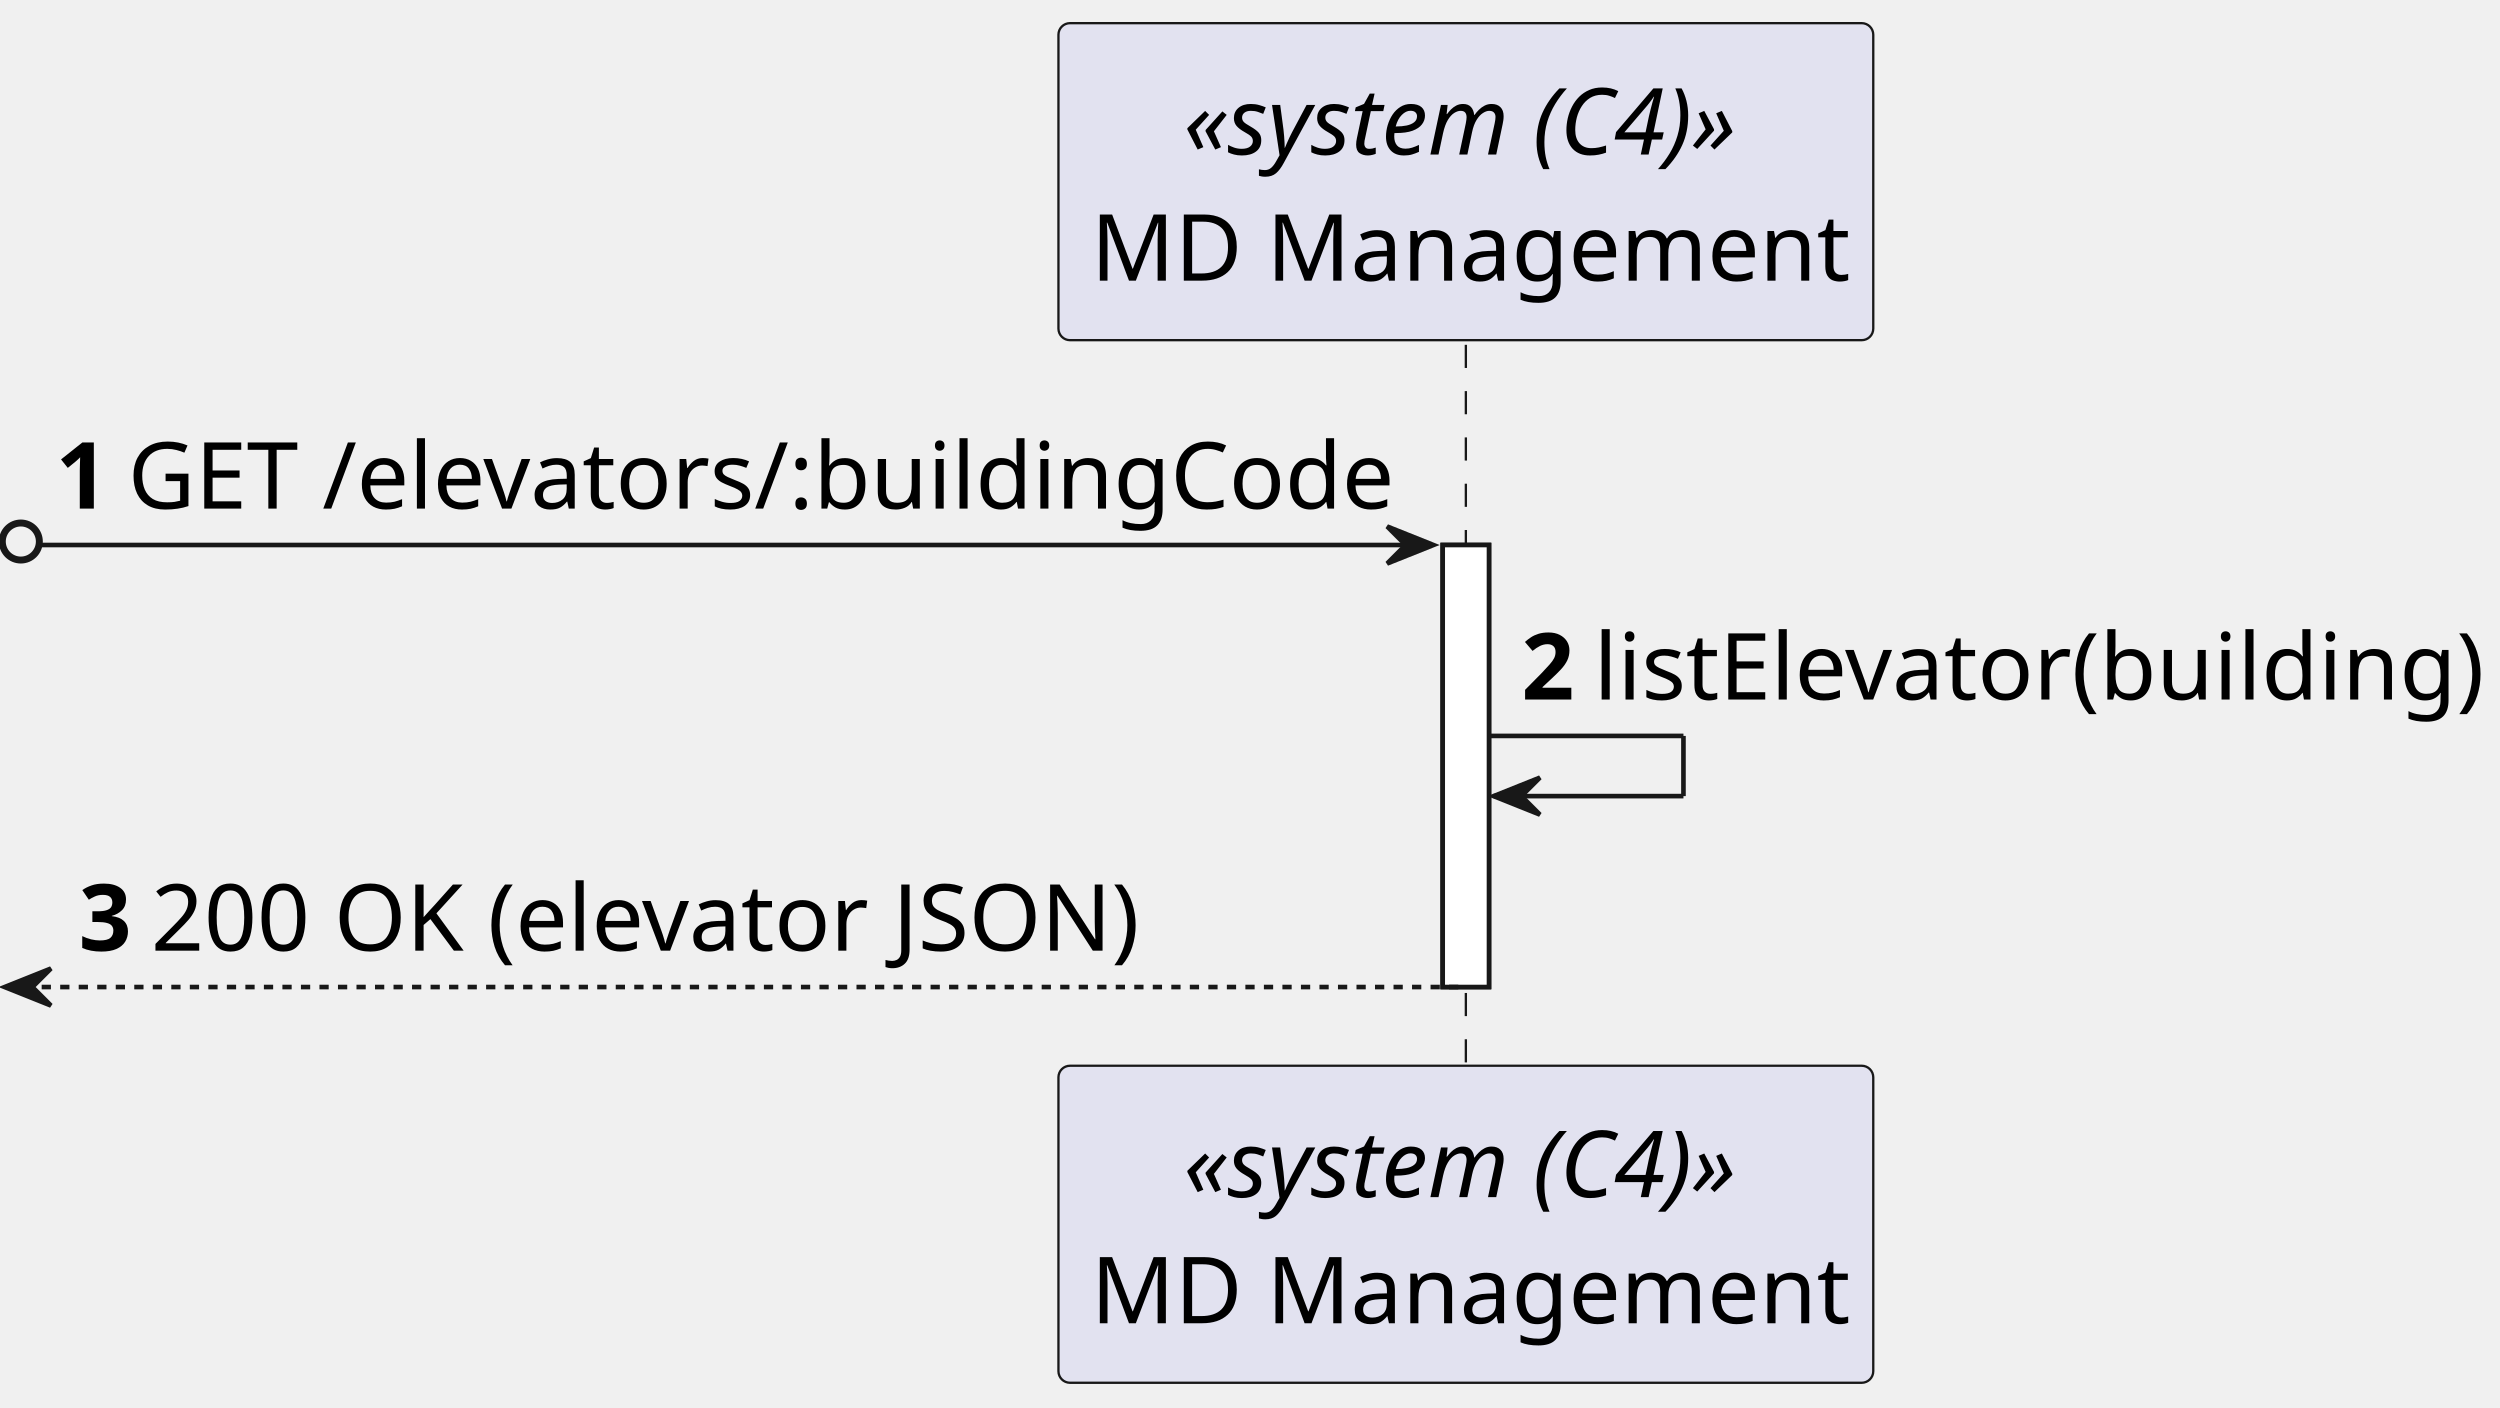
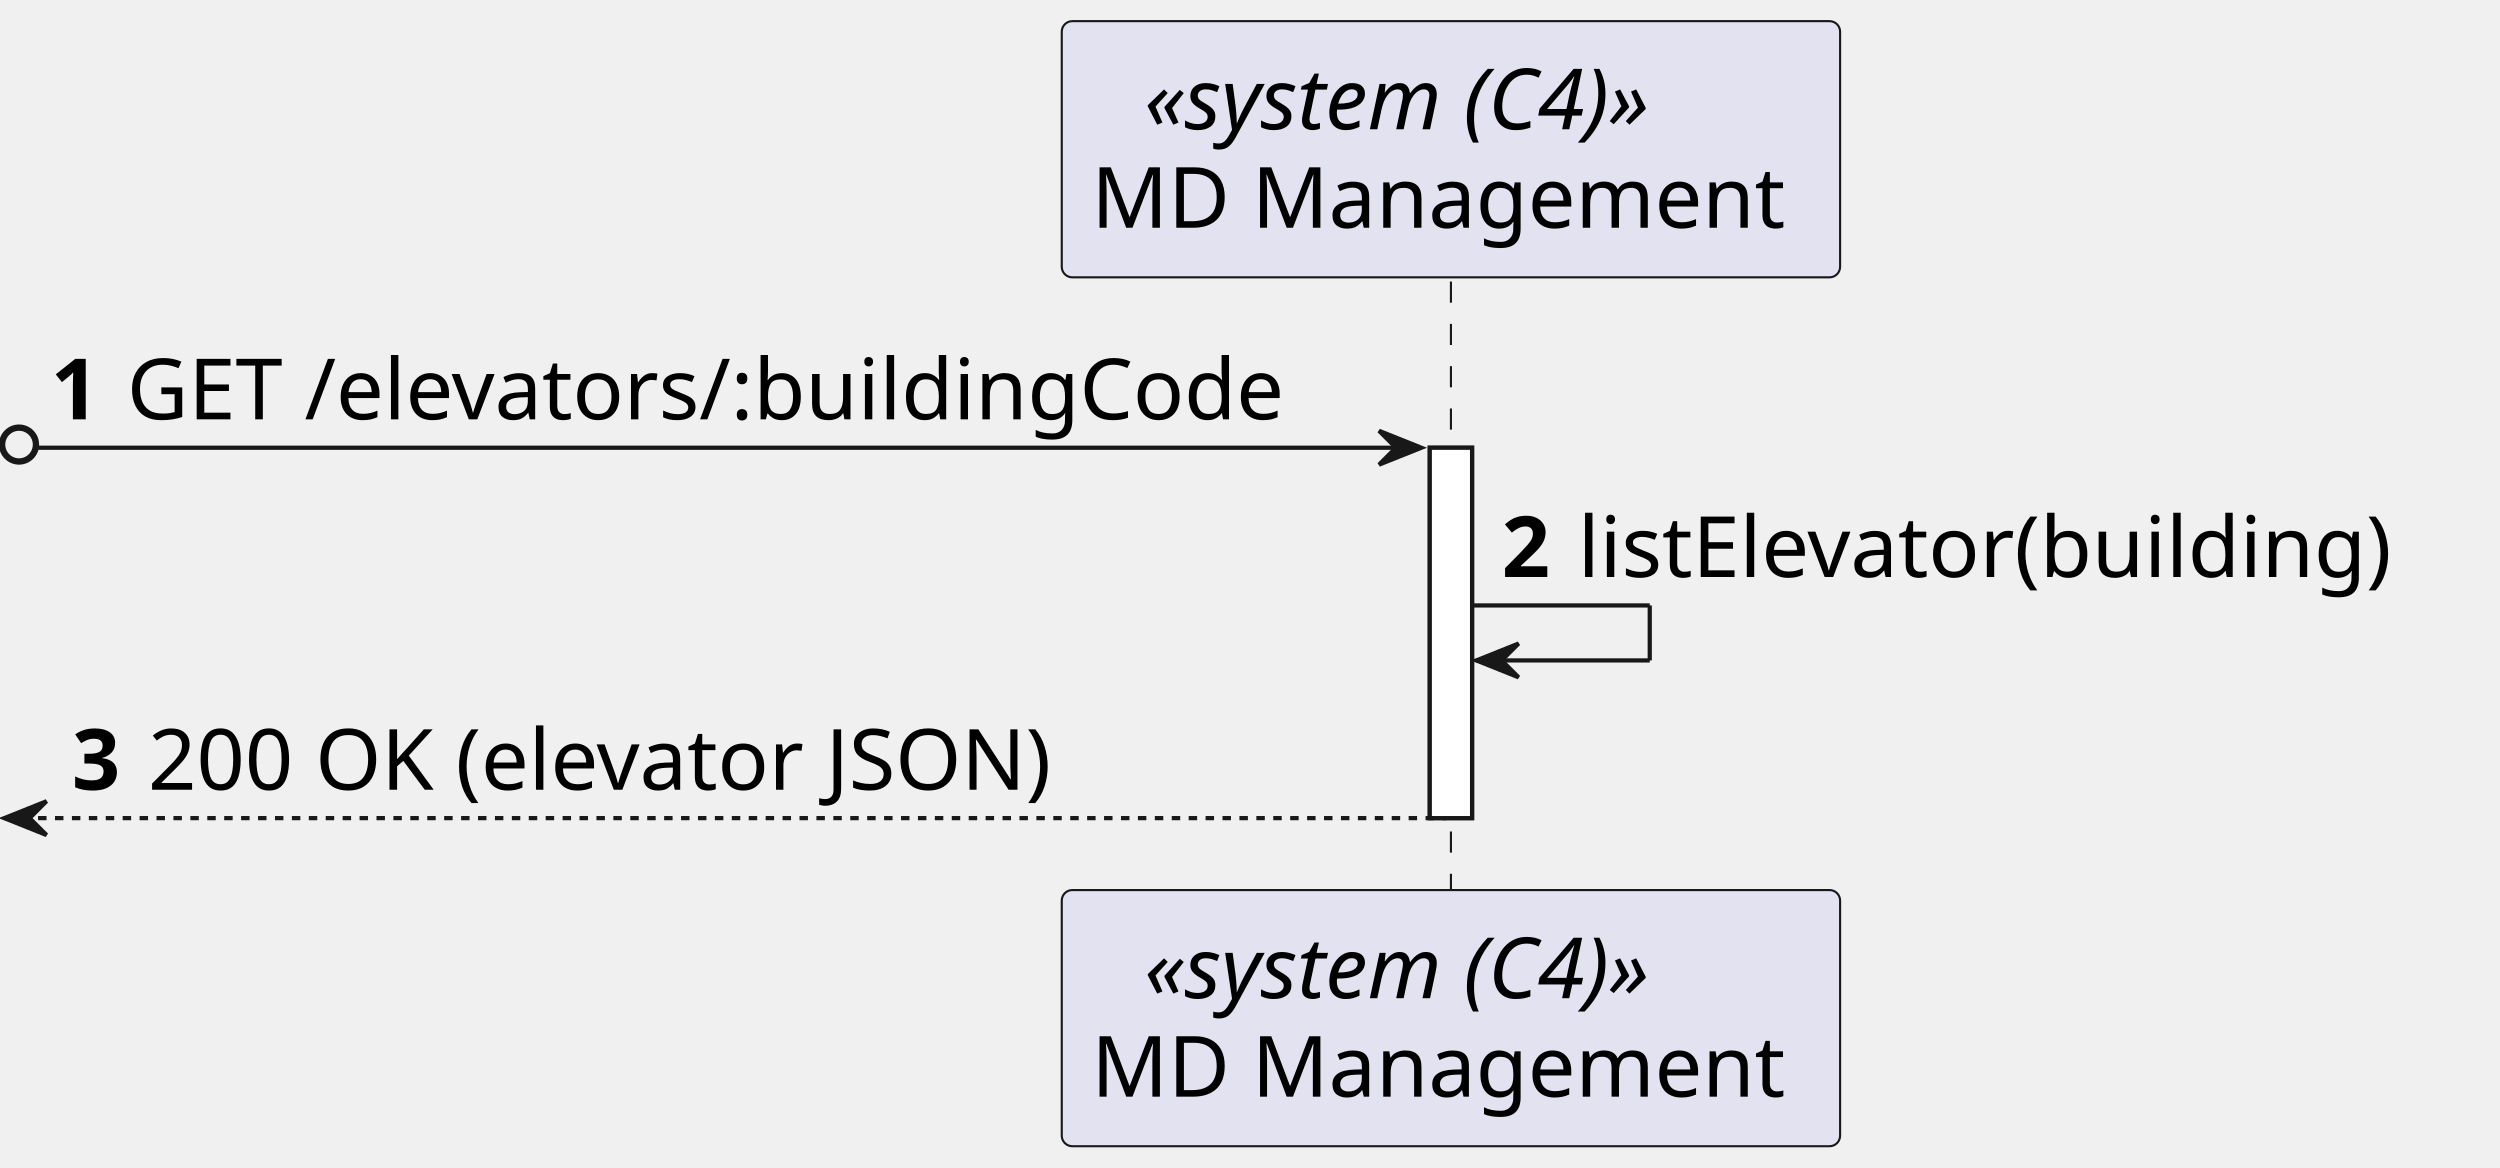
- <svg xmlns="http://www.w3.org/2000/svg" contentStyleType="text/css" height="304px" preserveAspectRatio="none" style="width:540px;height:304px;background:#FFFFFF;" version="1.1" viewBox="0 0 540 304" width="540px" zoomAndPan="magnify">
+ <svg xmlns="http://www.w3.org/2000/svg" contentStyleType="text/css" height="276px" preserveAspectRatio="none" style="width:591px;height:276px;background:#FFFFFF;" version="1.1" viewBox="0 0 591 276" width="591px" zoomAndPan="magnify">
  <defs />
  <g>
-     <rect fill="#FFFFFF" height="95.48" style="stroke:#181818;stroke-width:1.0;" width="10" x="311.625" y="117.72" />
-     <line style="stroke:#181818;stroke-width:0.5;stroke-dasharray:5.0,5.0;" x1="316.625" x2="316.625" y1="74.48" y2="231.2" />
-     <rect fill="#E2E2F0" height="68.48" rx="2.5" ry="2.5" style="stroke:#181818;stroke-width:0.5;" width="176" x="228.625" y="5" />
-     <text fill="#000000" font-family="sans-serif" font-size="20" font-style="italic" lengthAdjust="spacing" textLength="122" x="255.625" y="33.38">«system (C4)»</text>
-     <text fill="#000000" font-family="sans-serif" font-size="20" lengthAdjust="spacing" textLength="162" x="235.625" y="60.62">MD Management</text>
-     <rect fill="#E2E2F0" height="68.48" rx="2.5" ry="2.5" style="stroke:#181818;stroke-width:0.5;" width="176" x="228.625" y="230.2" />
-     <text fill="#000000" font-family="sans-serif" font-size="20" font-style="italic" lengthAdjust="spacing" textLength="122" x="255.625" y="258.58">«system (C4)»</text>
-     <text fill="#000000" font-family="sans-serif" font-size="20" lengthAdjust="spacing" textLength="162" x="235.625" y="285.82">MD Management</text>
-     <rect fill="#FFFFFF" height="95.48" style="stroke:#181818;stroke-width:1.0;" width="10" x="311.625" y="117.72" />
-     <ellipse cx="4.5" cy="116.97" fill="none" rx="4" ry="4" style="stroke:#181818;stroke-width:1.5;" />
-     <polygon fill="#181818" points="299.625,113.72,309.625,117.72,299.625,121.72,303.625,117.72" style="stroke:#181818;stroke-width:1.0;" />
-     <line style="stroke:#181818;stroke-width:1.0;" x1="9" x2="305.625" y1="117.72" y2="117.72" />
-     <text fill="#000000" font-family="sans-serif" font-size="20" font-weight="bold" lengthAdjust="spacing" textLength="11.625" x="12" y="109.86">1</text>
-     <text fill="#000000" font-family="sans-serif" font-size="20" lengthAdjust="spacing" textLength="269" x="27.625" y="109.86">GET /elevators/:buildingCode</text>
-     <line style="stroke:#181818;stroke-width:1.0;" x1="321.625" x2="363.625" y1="158.96" y2="158.96" />
-     <line style="stroke:#181818;stroke-width:1.0;" x1="363.625" x2="363.625" y1="158.96" y2="171.96" />
-     <line style="stroke:#181818;stroke-width:1.0;" x1="322.625" x2="363.625" y1="171.96" y2="171.96" />
-     <polygon fill="#181818" points="332.625,167.96,322.625,171.96,332.625,175.96,328.625,171.96" style="stroke:#181818;stroke-width:1.0;" />
-     <text fill="#000000" font-family="sans-serif" font-size="20" font-weight="bold" lengthAdjust="spacing" textLength="11.625" x="328.625" y="151.1">2</text>
-     <text fill="#000000" font-family="sans-serif" font-size="20" lengthAdjust="spacing" textLength="189" x="344.25" y="151.1">listElevator(building)</text>
-     <polygon fill="#181818" points="11,209.2,1,213.2,11,217.2,7,213.2" style="stroke:#181818;stroke-width:1.0;" />
-     <line style="stroke:#181818;stroke-width:1.0;stroke-dasharray:2.0,2.0;" x1="5" x2="315.625" y1="213.2" y2="213.2" />
-     <text fill="#000000" font-family="sans-serif" font-size="20" font-weight="bold" lengthAdjust="spacing" textLength="11.625" x="17" y="205.34">3</text>
-     <text fill="#000000" font-family="sans-serif" font-size="20" lengthAdjust="spacing" textLength="210" x="32.625" y="205.34">200 OK (elevator JSON)</text>
+     <rect fill="#FFFFFF" height="87.562" style="stroke:#181818;stroke-width:1.0;" width="10" x="338" y="105.844" />
+     <line style="stroke:#181818;stroke-width:0.5;stroke-dasharray:5.0,5.0;" x1="343" x2="343" y1="66.562" y2="211.406" />
+     <rect fill="#E2E2F0" height="60.562" rx="2.5" ry="2.5" style="stroke:#181818;stroke-width:0.5;" width="184" x="251" y="5" />
+     <text fill="#000000" font-family="sans-serif" font-size="20" font-style="italic" lengthAdjust="spacing" textLength="145" x="270.5" y="30.564">«system (C4)»</text>
+     <text fill="#000000" font-family="sans-serif" font-size="20" lengthAdjust="spacing" textLength="170" x="258" y="53.846">MD Management</text>
+     <rect fill="#E2E2F0" height="60.562" rx="2.5" ry="2.5" style="stroke:#181818;stroke-width:0.5;" width="184" x="251" y="210.406" />
+     <text fill="#000000" font-family="sans-serif" font-size="20" font-style="italic" lengthAdjust="spacing" textLength="145" x="270.5" y="235.971">«system (C4)»</text>
+     <text fill="#000000" font-family="sans-serif" font-size="20" lengthAdjust="spacing" textLength="170" x="258" y="259.252">MD Management</text>
+     <rect fill="#FFFFFF" height="87.562" style="stroke:#181818;stroke-width:1.0;" width="10" x="338" y="105.844" />
+     <ellipse cx="4.5" cy="105.094" fill="none" rx="4" ry="4" style="stroke:#181818;stroke-width:1.5;" />
+     <polygon fill="#181818" points="326,101.844,336,105.844,326,109.844,330,105.844" style="stroke:#181818;stroke-width:1.0;" />
+     <line style="stroke:#181818;stroke-width:1.0;" x1="9" x2="332" y1="105.844" y2="105.844" />
+     <text fill="#000000" font-family="sans-serif" font-size="20" font-weight="bold" lengthAdjust="spacing" textLength="14" x="12" y="99.127">1</text>
+     <text fill="#000000" font-family="sans-serif" font-size="20" lengthAdjust="spacing" textLength="293" x="30" y="99.127">GET /elevators/:buildingCode</text>
+     <line style="stroke:#181818;stroke-width:1.0;" x1="348" x2="390" y1="143.125" y2="143.125" />
+     <line style="stroke:#181818;stroke-width:1.0;" x1="390" x2="390" y1="143.125" y2="156.125" />
+     <line style="stroke:#181818;stroke-width:1.0;" x1="349" x2="390" y1="156.125" y2="156.125" />
+     <polygon fill="#181818" points="359,152.125,349,156.125,359,160.125,355,156.125" style="stroke:#181818;stroke-width:1.0;" />
+     <text fill="#000000" font-family="sans-serif" font-size="20" font-weight="bold" lengthAdjust="spacing" textLength="14" x="355" y="136.408">2</text>
+     <text fill="#000000" font-family="sans-serif" font-size="20" lengthAdjust="spacing" textLength="211" x="373" y="136.408">listElevator(building)</text>
+     <polygon fill="#181818" points="11,189.406,1,193.406,11,197.406,7,193.406" style="stroke:#181818;stroke-width:1.0;" />
+     <line style="stroke:#181818;stroke-width:1.0;stroke-dasharray:2.0,2.0;" x1="5" x2="342" y1="193.406" y2="193.406" />
+     <text fill="#000000" font-family="sans-serif" font-size="20" font-weight="bold" lengthAdjust="spacing" textLength="14" x="17" y="186.69">3</text>
+     <text fill="#000000" font-family="sans-serif" font-size="20" lengthAdjust="spacing" textLength="233" x="35" y="186.69">200 OK (elevator JSON)</text>
  </g>
</svg>
